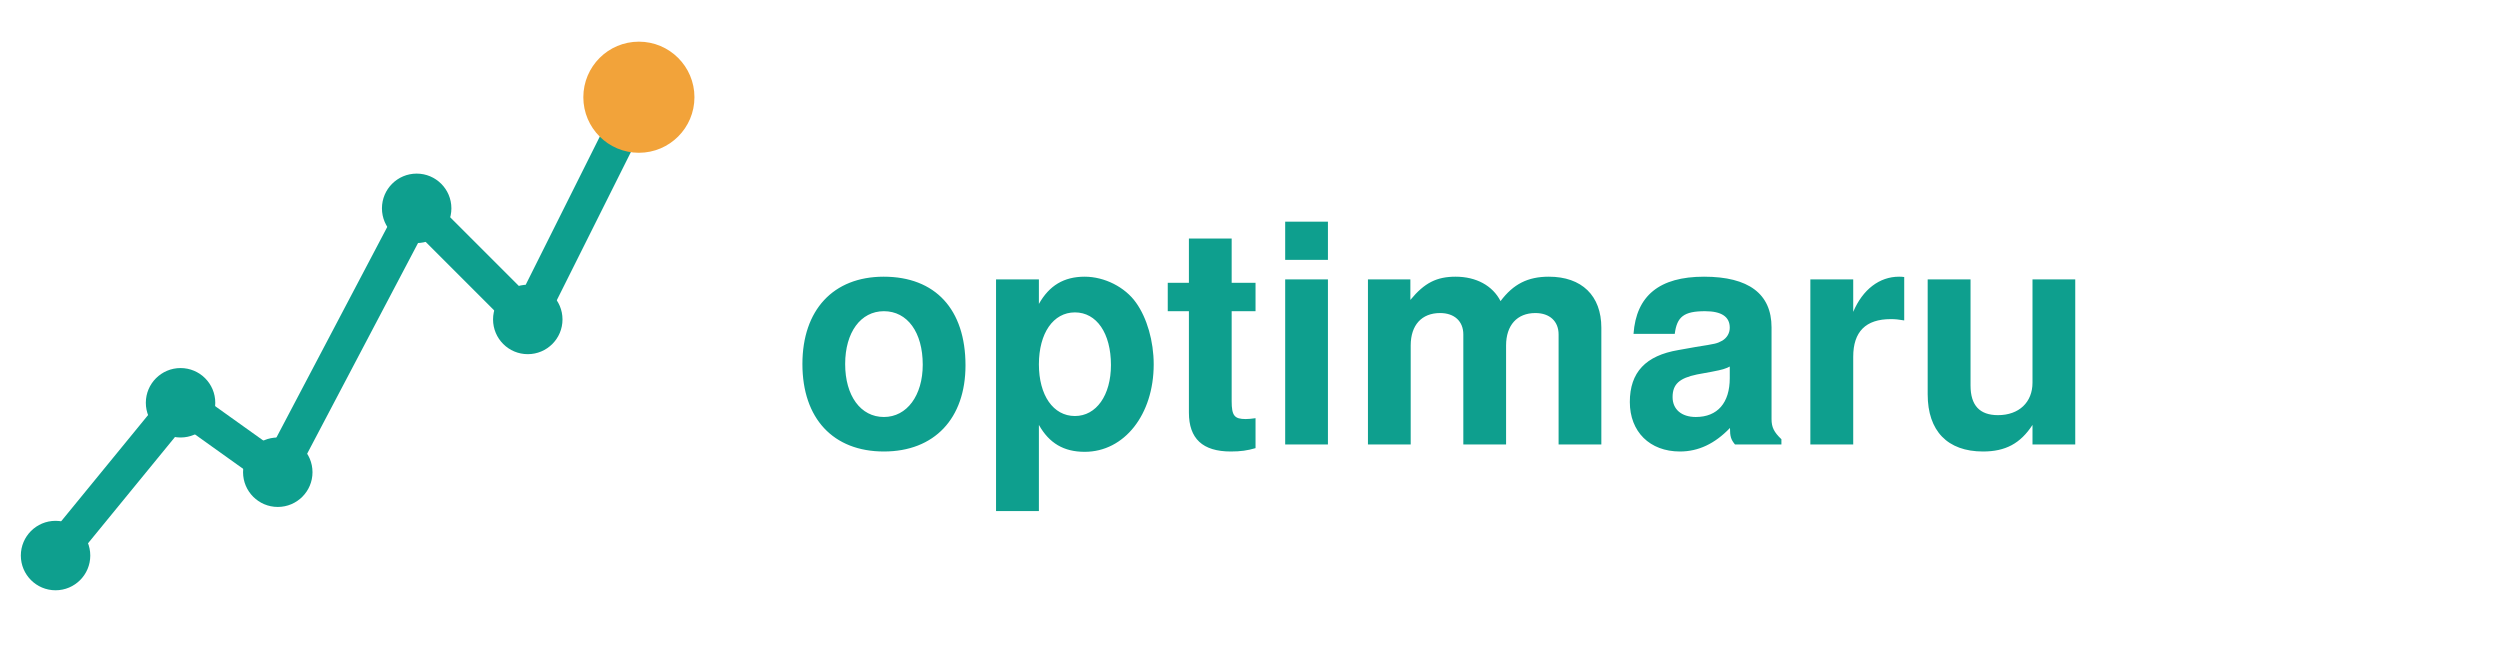
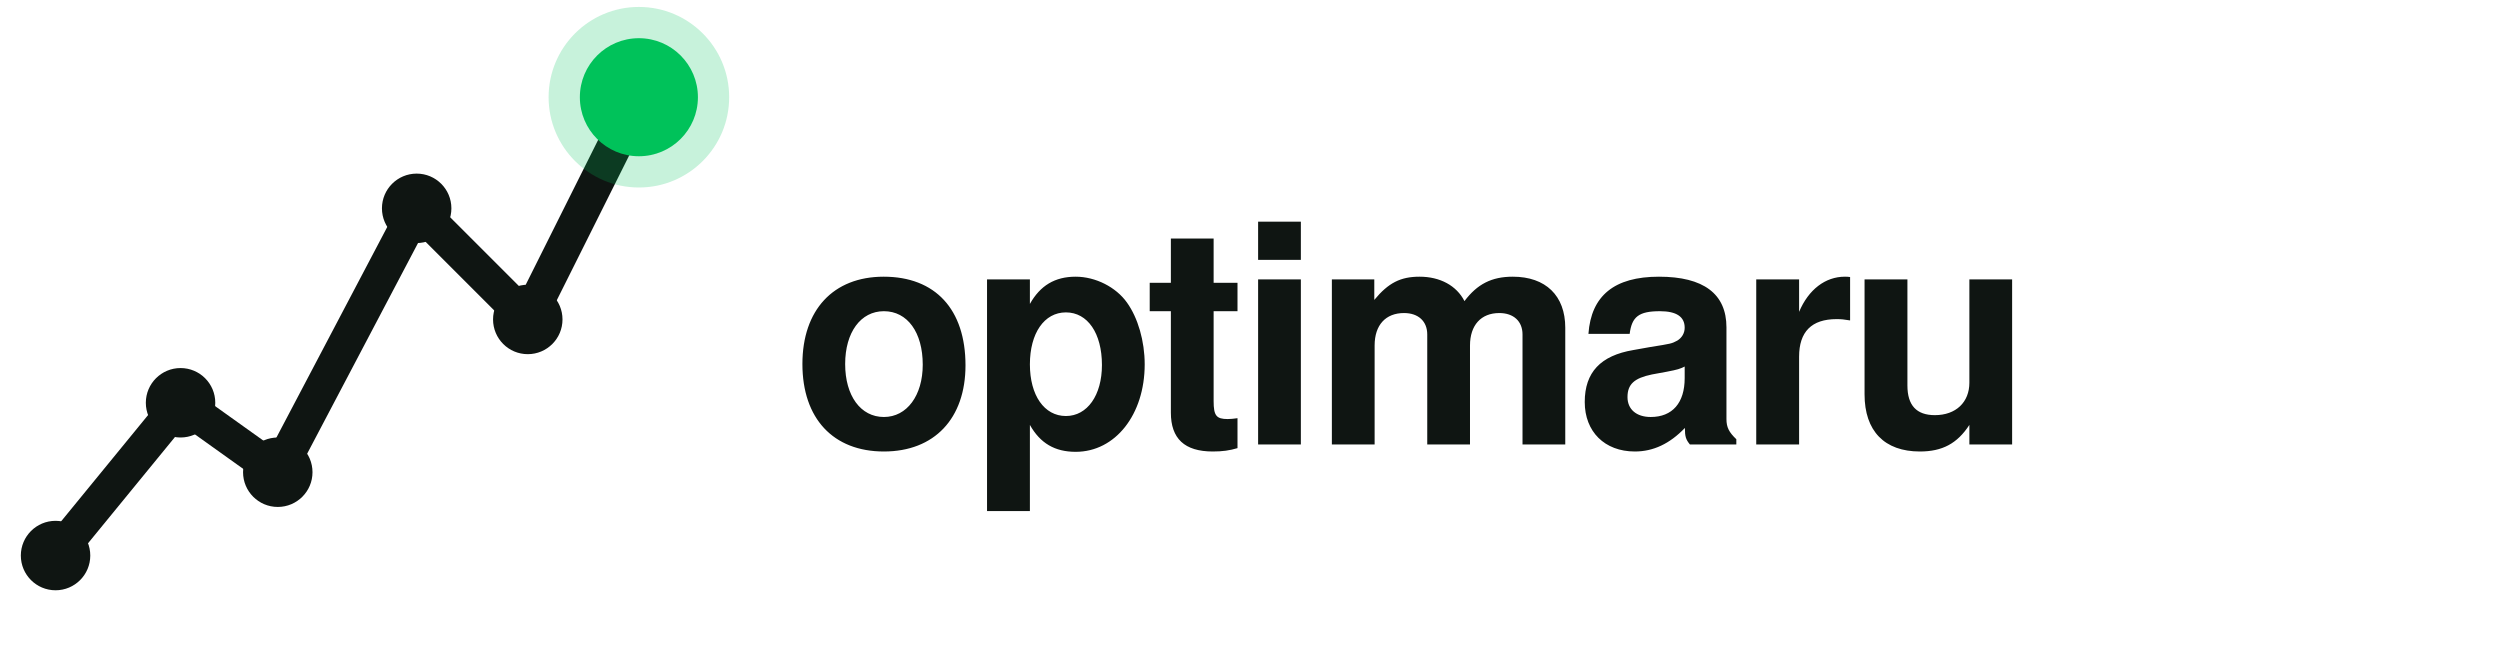
<svg xmlns="http://www.w3.org/2000/svg" width="360" height="96" viewBox="0 0 360 96" role="img" aria-label="optimaru">
-   <polyline points="8,80 26,58 40,68 60,30 76,46 92,14" fill="none" stroke="#0E9F8E" stroke-width="5" stroke-linecap="round" stroke-linejoin="round" />
-   <circle cx="8" cy="80" r="5" fill="#0E9F8E" />
-   <circle cx="26" cy="58" r="5" fill="#0E9F8E" />
-   <circle cx="40" cy="68" r="5" fill="#0E9F8E" />
-   <circle cx="60" cy="30" r="5" fill="#0E9F8E" />
-   <circle cx="76" cy="46" r="5" fill="#0E9F8E" />
-   <circle cx="92" cy="14" r="8" fill="#F2A33A" />
-   <text x="114" y="64" font-family="-apple-system, Segoe UI, Helvetica, Arial, sans-serif" font-size="44" font-weight="700" fill="#0E9F8E">optimaru</text>
+   <polyline points="8,80 26,58 40,68 60,30 76,46 92,14" fill="none" stroke="#0F1512" stroke-width="5" stroke-linecap="round" stroke-linejoin="round" />
+   <circle cx="8" cy="80" r="5" fill="#0F1512" />
+   <circle cx="26" cy="58" r="5" fill="#0F1512" />
+   <circle cx="40" cy="68" r="5" fill="#0F1512" />
+   <circle cx="60" cy="30" r="5" fill="#0F1512" />
+   <circle cx="76" cy="46" r="5" fill="#0F1512" />
+   <circle cx="92" cy="14" r="13" fill="#00C25A" opacity="0.22" />
+   <circle cx="92" cy="14" r="8.5" fill="#00C25A" />
+   <text x="114" y="64" font-family="IBM Plex Sans, -apple-system, Segoe UI, Helvetica, Arial, sans-serif" font-size="44" font-weight="600" letter-spacing="-1.3" fill="#0F1512">optimaru</text>
</svg>
